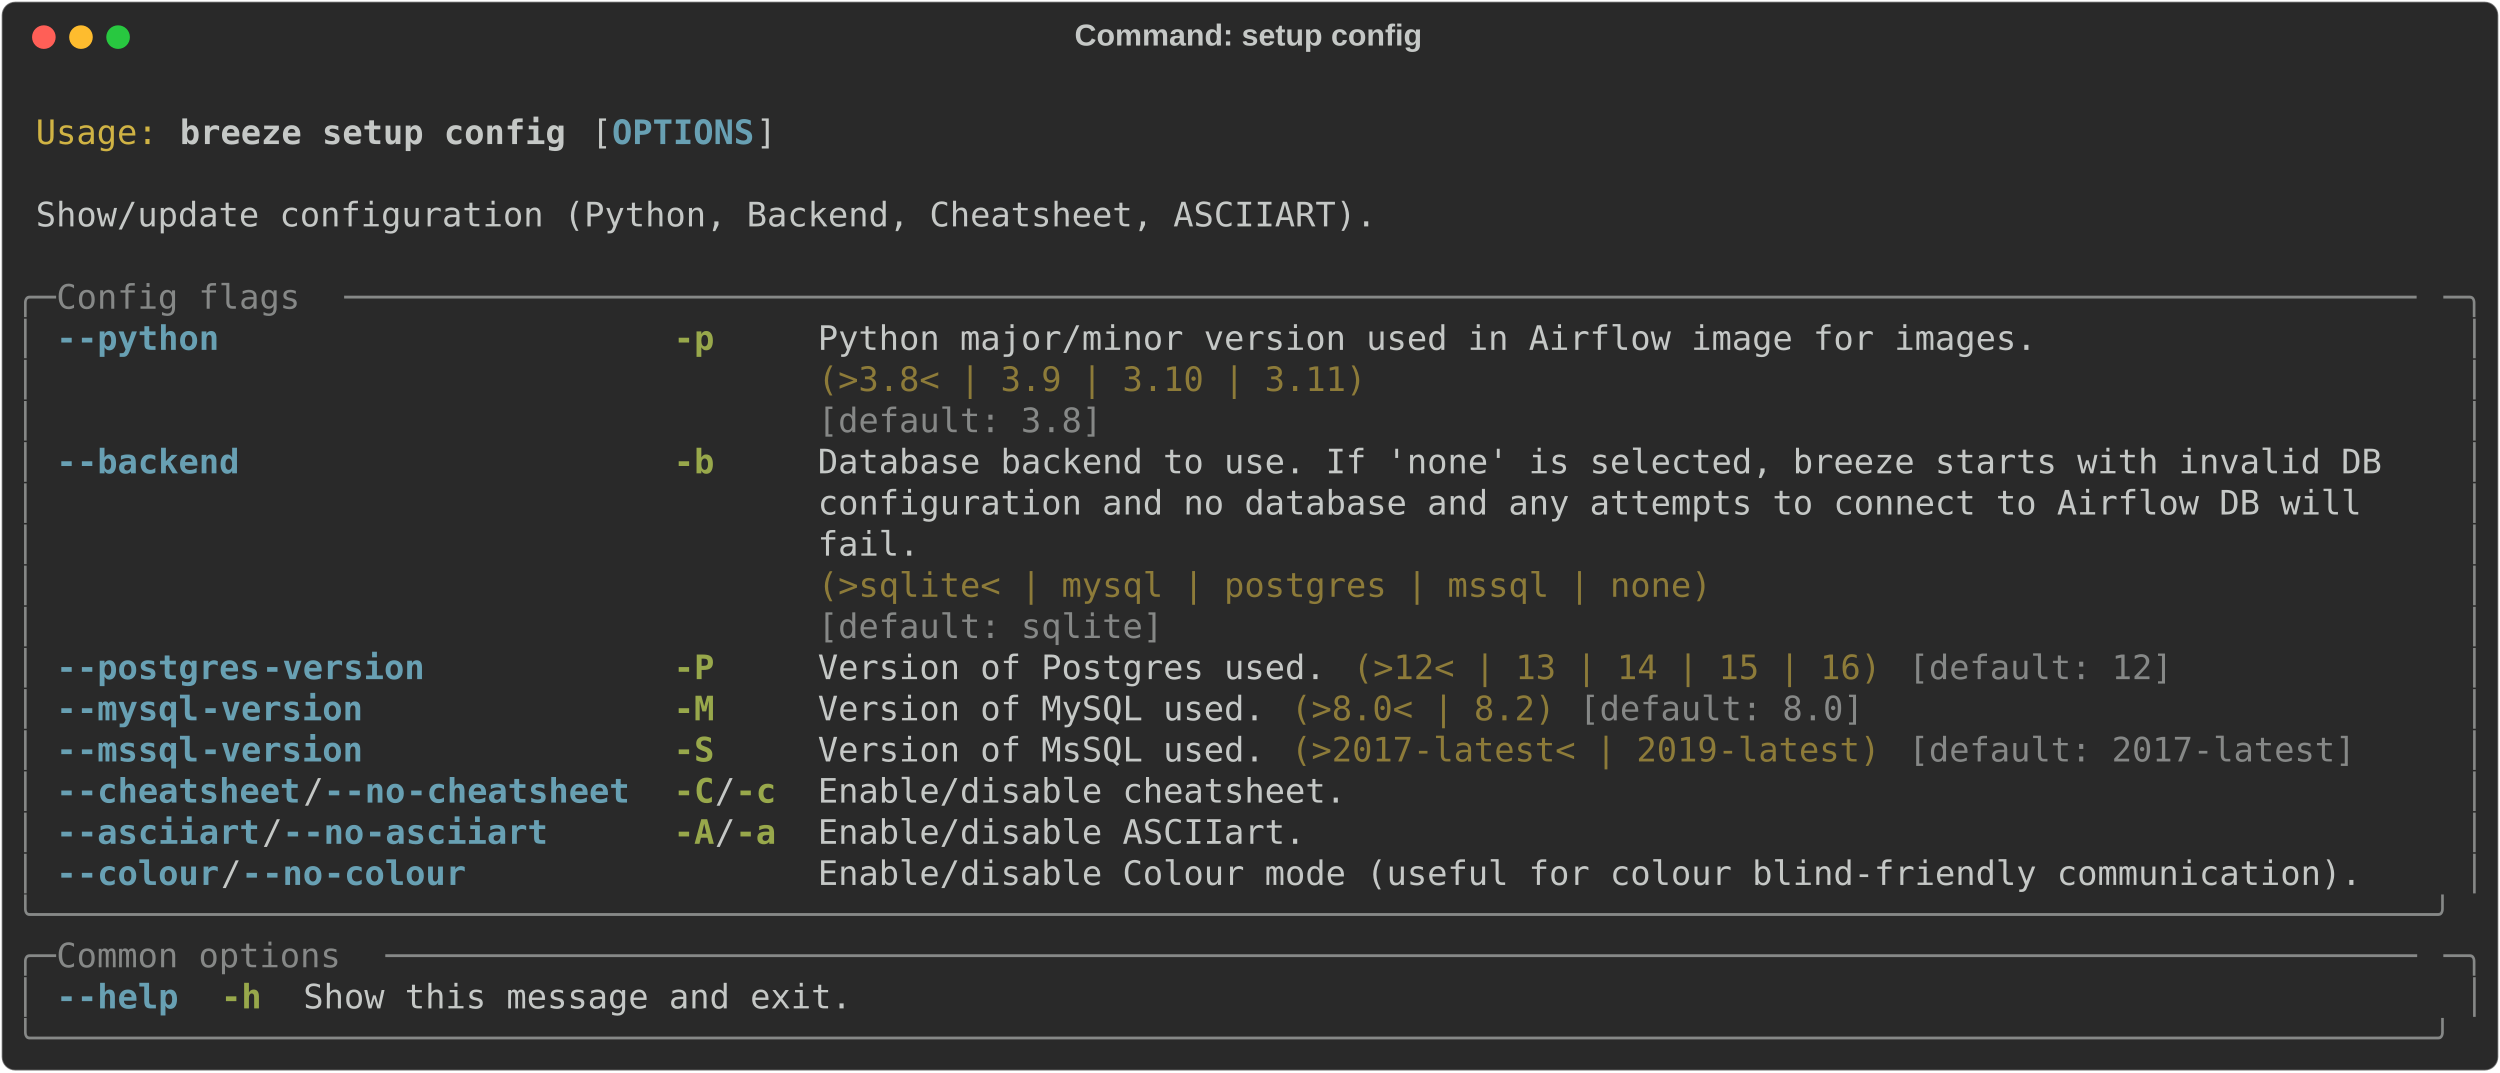
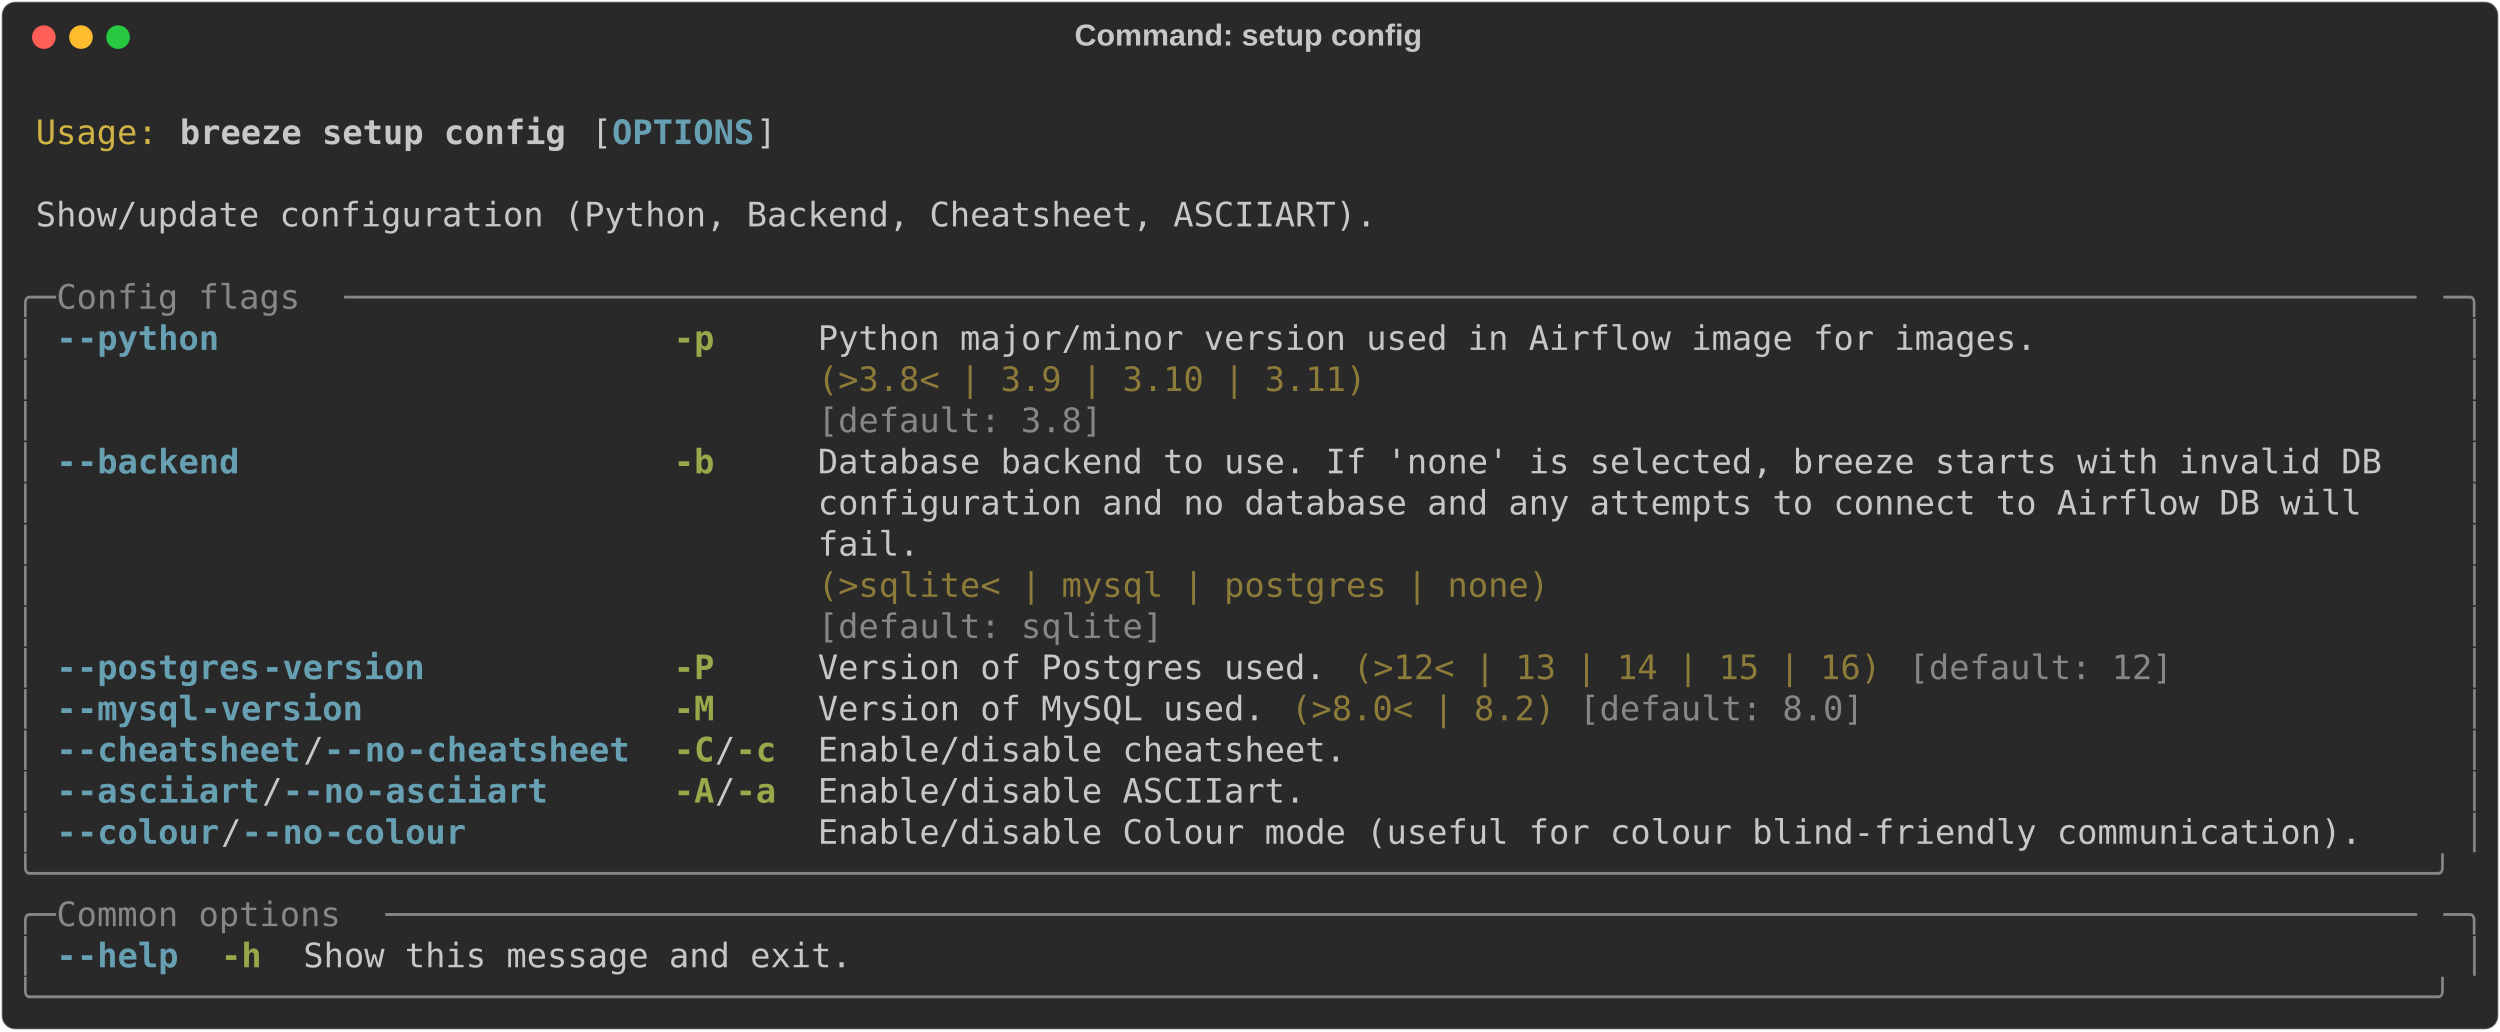
- <svg xmlns="http://www.w3.org/2000/svg" class="rich-terminal" viewBox="0 0 1482 635.6">
+ <svg xmlns="http://www.w3.org/2000/svg" class="rich-terminal" viewBox="0 0 1482 611.2">
  <style>

    @font-face {
        font-family: "Fira Code";
        src: local("FiraCode-Regular"),
                url("https://cdnjs.cloudflare.com/ajax/libs/firacode/6.2.0/woff2/FiraCode-Regular.woff2") format("woff2"),
                url("https://cdnjs.cloudflare.com/ajax/libs/firacode/6.2.0/woff/FiraCode-Regular.woff") format("woff");
        font-style: normal;
        font-weight: 400;
    }
    @font-face {
        font-family: "Fira Code";
        src: local("FiraCode-Bold"),
                url("https://cdnjs.cloudflare.com/ajax/libs/firacode/6.2.0/woff2/FiraCode-Bold.woff2") format("woff2"),
                url("https://cdnjs.cloudflare.com/ajax/libs/firacode/6.2.0/woff/FiraCode-Bold.woff") format("woff");
        font-style: bold;
        font-weight: 700;
    }

    .breeze-setup-config-matrix {
        font-family: Fira Code, monospace;
        font-size: 20px;
        line-height: 24.4px;
        font-variant-east-asian: full-width;
    }

    .breeze-setup-config-title {
        font-size: 18px;
        font-weight: bold;
        font-family: arial;
    }

    .breeze-setup-config-r1 { fill: #c5c8c6 }
.breeze-setup-config-r2 { fill: #d0b344 }
.breeze-setup-config-r3 { fill: #c5c8c6;font-weight: bold }
.breeze-setup-config-r4 { fill: #68a0b3;font-weight: bold }
.breeze-setup-config-r5 { fill: #868887 }
.breeze-setup-config-r6 { fill: #98a84b;font-weight: bold }
.breeze-setup-config-r7 { fill: #8d7b39 }
    </style>
  <defs>
    <clipPath id="breeze-setup-config-clip-terminal">
-       <rect x="0" y="0" width="1463.0" height="584.6" />
+       <rect x="0" y="0" width="1463.0" height="560.2" />
    </clipPath>
    <clipPath id="breeze-setup-config-line-0">
      <rect x="0" y="1.5" width="1464" height="24.65" />
    </clipPath>
    <clipPath id="breeze-setup-config-line-1">
      <rect x="0" y="25.9" width="1464" height="24.65" />
    </clipPath>
    <clipPath id="breeze-setup-config-line-2">
      <rect x="0" y="50.3" width="1464" height="24.65" />
    </clipPath>
    <clipPath id="breeze-setup-config-line-3">
      <rect x="0" y="74.7" width="1464" height="24.65" />
    </clipPath>
    <clipPath id="breeze-setup-config-line-4">
      <rect x="0" y="99.1" width="1464" height="24.65" />
    </clipPath>
    <clipPath id="breeze-setup-config-line-5">
      <rect x="0" y="123.5" width="1464" height="24.65" />
    </clipPath>
    <clipPath id="breeze-setup-config-line-6">
      <rect x="0" y="147.9" width="1464" height="24.65" />
    </clipPath>
    <clipPath id="breeze-setup-config-line-7">
      <rect x="0" y="172.3" width="1464" height="24.65" />
    </clipPath>
    <clipPath id="breeze-setup-config-line-8">
      <rect x="0" y="196.7" width="1464" height="24.65" />
    </clipPath>
    <clipPath id="breeze-setup-config-line-9">
      <rect x="0" y="221.1" width="1464" height="24.65" />
    </clipPath>
    <clipPath id="breeze-setup-config-line-10">
      <rect x="0" y="245.5" width="1464" height="24.65" />
    </clipPath>
    <clipPath id="breeze-setup-config-line-11">
      <rect x="0" y="269.9" width="1464" height="24.65" />
    </clipPath>
    <clipPath id="breeze-setup-config-line-12">
      <rect x="0" y="294.3" width="1464" height="24.65" />
    </clipPath>
    <clipPath id="breeze-setup-config-line-13">
      <rect x="0" y="318.7" width="1464" height="24.65" />
    </clipPath>
    <clipPath id="breeze-setup-config-line-14">
      <rect x="0" y="343.1" width="1464" height="24.65" />
    </clipPath>
    <clipPath id="breeze-setup-config-line-15">
      <rect x="0" y="367.5" width="1464" height="24.65" />
    </clipPath>
    <clipPath id="breeze-setup-config-line-16">
      <rect x="0" y="391.9" width="1464" height="24.65" />
    </clipPath>
    <clipPath id="breeze-setup-config-line-17">
      <rect x="0" y="416.3" width="1464" height="24.65" />
    </clipPath>
    <clipPath id="breeze-setup-config-line-18">
      <rect x="0" y="440.7" width="1464" height="24.65" />
    </clipPath>
    <clipPath id="breeze-setup-config-line-19">
      <rect x="0" y="465.1" width="1464" height="24.65" />
    </clipPath>
    <clipPath id="breeze-setup-config-line-20">
      <rect x="0" y="489.5" width="1464" height="24.65" />
    </clipPath>
    <clipPath id="breeze-setup-config-line-21">
      <rect x="0" y="513.9" width="1464" height="24.65" />
    </clipPath>
-     <clipPath id="breeze-setup-config-line-22">
-       <rect x="0" y="538.3" width="1464" height="24.65" />
-     </clipPath>
  </defs>
-   <rect fill="#292929" stroke="rgba(255,255,255,0.35)" stroke-width="1" x="1" y="1" width="1480" height="633.6" rx="8" />
+   <rect fill="#292929" stroke="rgba(255,255,255,0.35)" stroke-width="1" x="1" y="1" width="1480" height="609.2" rx="8" />
  <text class="breeze-setup-config-title" fill="#c5c8c6" text-anchor="middle" x="740" y="27">Command: setup config</text>
  <g transform="translate(26,22)">
    <circle cx="0" cy="0" r="7" fill="#ff5f57" />
    <circle cx="22" cy="0" r="7" fill="#febc2e" />
    <circle cx="44" cy="0" r="7" fill="#28c840" />
  </g>
  <g transform="translate(9, 41)" clip-path="url(#breeze-setup-config-clip-terminal)">
    <g class="breeze-setup-config-matrix">
      <text class="breeze-setup-config-r1" x="1464" y="20" textLength="12.2" clip-path="url(#breeze-setup-config-line-0)">
</text>
      <text class="breeze-setup-config-r2" x="12.2" y="44.4" textLength="73.2" clip-path="url(#breeze-setup-config-line-1)">Usage:</text>
      <text class="breeze-setup-config-r3" x="97.6" y="44.4" textLength="231.8" clip-path="url(#breeze-setup-config-line-1)">breeze setup config</text>
      <text class="breeze-setup-config-r1" x="341.6" y="44.4" textLength="12.2" clip-path="url(#breeze-setup-config-line-1)">[</text>
      <text class="breeze-setup-config-r4" x="353.8" y="44.4" textLength="85.4" clip-path="url(#breeze-setup-config-line-1)">OPTIONS</text>
      <text class="breeze-setup-config-r1" x="439.2" y="44.4" textLength="12.2" clip-path="url(#breeze-setup-config-line-1)">]</text>
      <text class="breeze-setup-config-r1" x="1464" y="44.4" textLength="12.2" clip-path="url(#breeze-setup-config-line-1)">
</text>
      <text class="breeze-setup-config-r1" x="1464" y="68.8" textLength="12.2" clip-path="url(#breeze-setup-config-line-2)">
</text>
      <text class="breeze-setup-config-r1" x="12.2" y="93.2" textLength="805.2" clip-path="url(#breeze-setup-config-line-3)">Show/update configuration (Python, Backend, Cheatsheet, ASCIIART).</text>
      <text class="breeze-setup-config-r1" x="1464" y="93.2" textLength="12.2" clip-path="url(#breeze-setup-config-line-3)">
</text>
      <text class="breeze-setup-config-r1" x="1464" y="117.6" textLength="12.2" clip-path="url(#breeze-setup-config-line-4)">
</text>
      <text class="breeze-setup-config-r5" x="0" y="142" textLength="24.4" clip-path="url(#breeze-setup-config-line-5)">╭─</text>
      <text class="breeze-setup-config-r5" x="24.4" y="142" textLength="170.8" clip-path="url(#breeze-setup-config-line-5)"> Config flags </text>
      <text class="breeze-setup-config-r5" x="195.2" y="142" textLength="1244.4" clip-path="url(#breeze-setup-config-line-5)">──────────────────────────────────────────────────────────────────────────────────────────────────────</text>
      <text class="breeze-setup-config-r5" x="1439.6" y="142" textLength="24.4" clip-path="url(#breeze-setup-config-line-5)">─╮</text>
      <text class="breeze-setup-config-r1" x="1464" y="142" textLength="12.2" clip-path="url(#breeze-setup-config-line-5)">
</text>
      <text class="breeze-setup-config-r5" x="0" y="166.4" textLength="12.2" clip-path="url(#breeze-setup-config-line-6)">│</text>
      <text class="breeze-setup-config-r4" x="24.4" y="166.4" textLength="12.2" clip-path="url(#breeze-setup-config-line-6)">-</text>
      <text class="breeze-setup-config-r4" x="36.6" y="166.4" textLength="85.4" clip-path="url(#breeze-setup-config-line-6)">-python</text>
      <text class="breeze-setup-config-r6" x="390.4" y="166.4" textLength="24.4" clip-path="url(#breeze-setup-config-line-6)">-p</text>
      <text class="breeze-setup-config-r1" x="475.8" y="166.4" textLength="732" clip-path="url(#breeze-setup-config-line-6)">Python major/minor version used in Airflow image for images.</text>
      <text class="breeze-setup-config-r5" x="1451.8" y="166.4" textLength="12.2" clip-path="url(#breeze-setup-config-line-6)">│</text>
      <text class="breeze-setup-config-r1" x="1464" y="166.4" textLength="12.2" clip-path="url(#breeze-setup-config-line-6)">
</text>
      <text class="breeze-setup-config-r5" x="0" y="190.8" textLength="12.2" clip-path="url(#breeze-setup-config-line-7)">│</text>
      <text class="breeze-setup-config-r7" x="475.8" y="190.8" textLength="732" clip-path="url(#breeze-setup-config-line-7)">(&gt;3.8&lt; | 3.9 | 3.10 | 3.11)                                 </text>
      <text class="breeze-setup-config-r5" x="1451.8" y="190.8" textLength="12.2" clip-path="url(#breeze-setup-config-line-7)">│</text>
      <text class="breeze-setup-config-r1" x="1464" y="190.8" textLength="12.2" clip-path="url(#breeze-setup-config-line-7)">
</text>
      <text class="breeze-setup-config-r5" x="0" y="215.2" textLength="12.2" clip-path="url(#breeze-setup-config-line-8)">│</text>
      <text class="breeze-setup-config-r5" x="475.8" y="215.2" textLength="732" clip-path="url(#breeze-setup-config-line-8)">[default: 3.8]                                              </text>
      <text class="breeze-setup-config-r5" x="1451.8" y="215.2" textLength="12.2" clip-path="url(#breeze-setup-config-line-8)">│</text>
      <text class="breeze-setup-config-r1" x="1464" y="215.2" textLength="12.2" clip-path="url(#breeze-setup-config-line-8)">
</text>
      <text class="breeze-setup-config-r5" x="0" y="239.6" textLength="12.2" clip-path="url(#breeze-setup-config-line-9)">│</text>
      <text class="breeze-setup-config-r4" x="24.4" y="239.6" textLength="12.2" clip-path="url(#breeze-setup-config-line-9)">-</text>
      <text class="breeze-setup-config-r4" x="36.6" y="239.6" textLength="97.6" clip-path="url(#breeze-setup-config-line-9)">-backend</text>
      <text class="breeze-setup-config-r6" x="390.4" y="239.6" textLength="24.4" clip-path="url(#breeze-setup-config-line-9)">-b</text>
      <text class="breeze-setup-config-r1" x="475.8" y="239.6" textLength="963.8" clip-path="url(#breeze-setup-config-line-9)">Database backend to use. If 'none' is selected, breeze starts with invalid DB  </text>
      <text class="breeze-setup-config-r5" x="1451.8" y="239.6" textLength="12.2" clip-path="url(#breeze-setup-config-line-9)">│</text>
      <text class="breeze-setup-config-r1" x="1464" y="239.6" textLength="12.2" clip-path="url(#breeze-setup-config-line-9)">
</text>
      <text class="breeze-setup-config-r5" x="0" y="264" textLength="12.2" clip-path="url(#breeze-setup-config-line-10)">│</text>
      <text class="breeze-setup-config-r1" x="475.8" y="264" textLength="963.8" clip-path="url(#breeze-setup-config-line-10)">configuration and no database and any attempts to connect to Airflow DB will   </text>
      <text class="breeze-setup-config-r5" x="1451.8" y="264" textLength="12.2" clip-path="url(#breeze-setup-config-line-10)">│</text>
      <text class="breeze-setup-config-r1" x="1464" y="264" textLength="12.2" clip-path="url(#breeze-setup-config-line-10)">
</text>
      <text class="breeze-setup-config-r5" x="0" y="288.4" textLength="12.2" clip-path="url(#breeze-setup-config-line-11)">│</text>
      <text class="breeze-setup-config-r1" x="475.8" y="288.4" textLength="963.8" clip-path="url(#breeze-setup-config-line-11)">fail.                                                                          </text>
      <text class="breeze-setup-config-r5" x="1451.8" y="288.4" textLength="12.2" clip-path="url(#breeze-setup-config-line-11)">│</text>
      <text class="breeze-setup-config-r1" x="1464" y="288.4" textLength="12.2" clip-path="url(#breeze-setup-config-line-11)">
</text>
      <text class="breeze-setup-config-r5" x="0" y="312.8" textLength="12.2" clip-path="url(#breeze-setup-config-line-12)">│</text>
-       <text class="breeze-setup-config-r7" x="475.8" y="312.8" textLength="963.8" clip-path="url(#breeze-setup-config-line-12)">(&gt;sqlite&lt; | mysql | postgres | mssql | none)                                   </text>
+       <text class="breeze-setup-config-r7" x="475.8" y="312.8" textLength="963.8" clip-path="url(#breeze-setup-config-line-12)">(&gt;sqlite&lt; | mysql | postgres | none)                                           </text>
      <text class="breeze-setup-config-r5" x="1451.8" y="312.8" textLength="12.2" clip-path="url(#breeze-setup-config-line-12)">│</text>
      <text class="breeze-setup-config-r1" x="1464" y="312.8" textLength="12.2" clip-path="url(#breeze-setup-config-line-12)">
</text>
      <text class="breeze-setup-config-r5" x="0" y="337.2" textLength="12.2" clip-path="url(#breeze-setup-config-line-13)">│</text>
      <text class="breeze-setup-config-r5" x="475.8" y="337.2" textLength="963.8" clip-path="url(#breeze-setup-config-line-13)">[default: sqlite]                                                              </text>
      <text class="breeze-setup-config-r5" x="1451.8" y="337.2" textLength="12.2" clip-path="url(#breeze-setup-config-line-13)">│</text>
      <text class="breeze-setup-config-r1" x="1464" y="337.2" textLength="12.2" clip-path="url(#breeze-setup-config-line-13)">
</text>
      <text class="breeze-setup-config-r5" x="0" y="361.6" textLength="12.2" clip-path="url(#breeze-setup-config-line-14)">│</text>
      <text class="breeze-setup-config-r4" x="24.4" y="361.6" textLength="12.2" clip-path="url(#breeze-setup-config-line-14)">-</text>
      <text class="breeze-setup-config-r4" x="36.6" y="361.6" textLength="109.8" clip-path="url(#breeze-setup-config-line-14)">-postgres</text>
      <text class="breeze-setup-config-r4" x="146.4" y="361.6" textLength="97.6" clip-path="url(#breeze-setup-config-line-14)">-version</text>
      <text class="breeze-setup-config-r6" x="390.4" y="361.6" textLength="24.4" clip-path="url(#breeze-setup-config-line-14)">-P</text>
      <text class="breeze-setup-config-r1" x="475.8" y="361.6" textLength="305" clip-path="url(#breeze-setup-config-line-14)">Version of Postgres used.</text>
      <text class="breeze-setup-config-r7" x="793" y="361.6" textLength="317.2" clip-path="url(#breeze-setup-config-line-14)">(&gt;12&lt; | 13 | 14 | 15 | 16)</text>
      <text class="breeze-setup-config-r5" x="1122.4" y="361.6" textLength="158.6" clip-path="url(#breeze-setup-config-line-14)">[default: 12]</text>
      <text class="breeze-setup-config-r5" x="1451.8" y="361.6" textLength="12.2" clip-path="url(#breeze-setup-config-line-14)">│</text>
      <text class="breeze-setup-config-r1" x="1464" y="361.6" textLength="12.2" clip-path="url(#breeze-setup-config-line-14)">
</text>
      <text class="breeze-setup-config-r5" x="0" y="386" textLength="12.2" clip-path="url(#breeze-setup-config-line-15)">│</text>
      <text class="breeze-setup-config-r4" x="24.4" y="386" textLength="12.2" clip-path="url(#breeze-setup-config-line-15)">-</text>
      <text class="breeze-setup-config-r4" x="36.6" y="386" textLength="73.2" clip-path="url(#breeze-setup-config-line-15)">-mysql</text>
      <text class="breeze-setup-config-r4" x="109.8" y="386" textLength="97.6" clip-path="url(#breeze-setup-config-line-15)">-version</text>
      <text class="breeze-setup-config-r6" x="390.4" y="386" textLength="24.4" clip-path="url(#breeze-setup-config-line-15)">-M</text>
      <text class="breeze-setup-config-r1" x="475.8" y="386" textLength="268.4" clip-path="url(#breeze-setup-config-line-15)">Version of MySQL used.</text>
      <text class="breeze-setup-config-r7" x="756.4" y="386" textLength="158.6" clip-path="url(#breeze-setup-config-line-15)">(&gt;8.0&lt; | 8.2)</text>
      <text class="breeze-setup-config-r5" x="927.2" y="386" textLength="170.8" clip-path="url(#breeze-setup-config-line-15)">[default: 8.0]</text>
      <text class="breeze-setup-config-r5" x="1451.8" y="386" textLength="12.2" clip-path="url(#breeze-setup-config-line-15)">│</text>
      <text class="breeze-setup-config-r1" x="1464" y="386" textLength="12.2" clip-path="url(#breeze-setup-config-line-15)">
</text>
      <text class="breeze-setup-config-r5" x="0" y="410.4" textLength="12.2" clip-path="url(#breeze-setup-config-line-16)">│</text>
      <text class="breeze-setup-config-r4" x="24.4" y="410.4" textLength="12.2" clip-path="url(#breeze-setup-config-line-16)">-</text>
-       <text class="breeze-setup-config-r4" x="36.6" y="410.4" textLength="73.2" clip-path="url(#breeze-setup-config-line-16)">-mssql</text>
-       <text class="breeze-setup-config-r4" x="109.8" y="410.4" textLength="97.6" clip-path="url(#breeze-setup-config-line-16)">-version</text>
-       <text class="breeze-setup-config-r6" x="390.4" y="410.4" textLength="24.4" clip-path="url(#breeze-setup-config-line-16)">-S</text>
-       <text class="breeze-setup-config-r1" x="475.8" y="410.4" textLength="268.4" clip-path="url(#breeze-setup-config-line-16)">Version of MsSQL used.</text>
-       <text class="breeze-setup-config-r7" x="756.4" y="410.4" textLength="353.8" clip-path="url(#breeze-setup-config-line-16)">(&gt;2017-latest&lt; | 2019-latest)</text>
-       <text class="breeze-setup-config-r5" x="1122.4" y="410.4" textLength="268.4" clip-path="url(#breeze-setup-config-line-16)">[default: 2017-latest]</text>
+       <text class="breeze-setup-config-r4" x="36.6" y="410.4" textLength="134.2" clip-path="url(#breeze-setup-config-line-16)">-cheatsheet</text>
+       <text class="breeze-setup-config-r1" x="170.8" y="410.4" textLength="12.2" clip-path="url(#breeze-setup-config-line-16)">/</text>
+       <text class="breeze-setup-config-r4" x="183" y="410.4" textLength="12.2" clip-path="url(#breeze-setup-config-line-16)">-</text>
+       <text class="breeze-setup-config-r4" x="195.2" y="410.4" textLength="36.6" clip-path="url(#breeze-setup-config-line-16)">-no</text>
+       <text class="breeze-setup-config-r4" x="231.8" y="410.4" textLength="134.2" clip-path="url(#breeze-setup-config-line-16)">-cheatsheet</text>
+       <text class="breeze-setup-config-r6" x="390.4" y="410.4" textLength="24.4" clip-path="url(#breeze-setup-config-line-16)">-C</text>
+       <text class="breeze-setup-config-r1" x="414.8" y="410.4" textLength="12.2" clip-path="url(#breeze-setup-config-line-16)">/</text>
+       <text class="breeze-setup-config-r6" x="427" y="410.4" textLength="24.4" clip-path="url(#breeze-setup-config-line-16)">-c</text>
+       <text class="breeze-setup-config-r1" x="475.8" y="410.4" textLength="317.2" clip-path="url(#breeze-setup-config-line-16)">Enable/disable cheatsheet.</text>
      <text class="breeze-setup-config-r5" x="1451.8" y="410.4" textLength="12.2" clip-path="url(#breeze-setup-config-line-16)">│</text>
      <text class="breeze-setup-config-r1" x="1464" y="410.4" textLength="12.2" clip-path="url(#breeze-setup-config-line-16)">
</text>
      <text class="breeze-setup-config-r5" x="0" y="434.8" textLength="12.2" clip-path="url(#breeze-setup-config-line-17)">│</text>
      <text class="breeze-setup-config-r4" x="24.4" y="434.8" textLength="12.2" clip-path="url(#breeze-setup-config-line-17)">-</text>
-       <text class="breeze-setup-config-r4" x="36.6" y="434.8" textLength="134.2" clip-path="url(#breeze-setup-config-line-17)">-cheatsheet</text>
-       <text class="breeze-setup-config-r1" x="170.8" y="434.8" textLength="12.2" clip-path="url(#breeze-setup-config-line-17)">/</text>
-       <text class="breeze-setup-config-r4" x="183" y="434.8" textLength="12.2" clip-path="url(#breeze-setup-config-line-17)">-</text>
-       <text class="breeze-setup-config-r4" x="195.2" y="434.8" textLength="36.6" clip-path="url(#breeze-setup-config-line-17)">-no</text>
-       <text class="breeze-setup-config-r4" x="231.8" y="434.8" textLength="134.2" clip-path="url(#breeze-setup-config-line-17)">-cheatsheet</text>
-       <text class="breeze-setup-config-r6" x="390.4" y="434.8" textLength="24.4" clip-path="url(#breeze-setup-config-line-17)">-C</text>
+       <text class="breeze-setup-config-r4" x="36.6" y="434.8" textLength="109.8" clip-path="url(#breeze-setup-config-line-17)">-asciiart</text>
+       <text class="breeze-setup-config-r1" x="146.4" y="434.8" textLength="12.2" clip-path="url(#breeze-setup-config-line-17)">/</text>
+       <text class="breeze-setup-config-r4" x="158.6" y="434.8" textLength="12.2" clip-path="url(#breeze-setup-config-line-17)">-</text>
+       <text class="breeze-setup-config-r4" x="170.8" y="434.8" textLength="36.6" clip-path="url(#breeze-setup-config-line-17)">-no</text>
+       <text class="breeze-setup-config-r4" x="207.4" y="434.8" textLength="109.8" clip-path="url(#breeze-setup-config-line-17)">-asciiart</text>
+       <text class="breeze-setup-config-r6" x="390.4" y="434.8" textLength="24.4" clip-path="url(#breeze-setup-config-line-17)">-A</text>
      <text class="breeze-setup-config-r1" x="414.8" y="434.8" textLength="12.2" clip-path="url(#breeze-setup-config-line-17)">/</text>
-       <text class="breeze-setup-config-r6" x="427" y="434.8" textLength="24.4" clip-path="url(#breeze-setup-config-line-17)">-c</text>
-       <text class="breeze-setup-config-r1" x="475.8" y="434.8" textLength="317.2" clip-path="url(#breeze-setup-config-line-17)">Enable/disable cheatsheet.</text>
+       <text class="breeze-setup-config-r6" x="427" y="434.8" textLength="24.4" clip-path="url(#breeze-setup-config-line-17)">-a</text>
+       <text class="breeze-setup-config-r1" x="475.8" y="434.8" textLength="292.8" clip-path="url(#breeze-setup-config-line-17)">Enable/disable ASCIIart.</text>
      <text class="breeze-setup-config-r5" x="1451.8" y="434.8" textLength="12.2" clip-path="url(#breeze-setup-config-line-17)">│</text>
      <text class="breeze-setup-config-r1" x="1464" y="434.8" textLength="12.2" clip-path="url(#breeze-setup-config-line-17)">
</text>
      <text class="breeze-setup-config-r5" x="0" y="459.2" textLength="12.2" clip-path="url(#breeze-setup-config-line-18)">│</text>
      <text class="breeze-setup-config-r4" x="24.4" y="459.2" textLength="12.2" clip-path="url(#breeze-setup-config-line-18)">-</text>
-       <text class="breeze-setup-config-r4" x="36.6" y="459.2" textLength="109.8" clip-path="url(#breeze-setup-config-line-18)">-asciiart</text>
-       <text class="breeze-setup-config-r1" x="146.4" y="459.2" textLength="12.2" clip-path="url(#breeze-setup-config-line-18)">/</text>
-       <text class="breeze-setup-config-r4" x="158.6" y="459.2" textLength="12.2" clip-path="url(#breeze-setup-config-line-18)">-</text>
-       <text class="breeze-setup-config-r4" x="170.8" y="459.2" textLength="36.6" clip-path="url(#breeze-setup-config-line-18)">-no</text>
-       <text class="breeze-setup-config-r4" x="207.4" y="459.2" textLength="109.8" clip-path="url(#breeze-setup-config-line-18)">-asciiart</text>
-       <text class="breeze-setup-config-r6" x="390.4" y="459.2" textLength="24.4" clip-path="url(#breeze-setup-config-line-18)">-A</text>
-       <text class="breeze-setup-config-r1" x="414.8" y="459.2" textLength="12.2" clip-path="url(#breeze-setup-config-line-18)">/</text>
-       <text class="breeze-setup-config-r6" x="427" y="459.2" textLength="24.4" clip-path="url(#breeze-setup-config-line-18)">-a</text>
-       <text class="breeze-setup-config-r1" x="475.8" y="459.2" textLength="292.8" clip-path="url(#breeze-setup-config-line-18)">Enable/disable ASCIIart.</text>
+       <text class="breeze-setup-config-r4" x="36.6" y="459.2" textLength="85.4" clip-path="url(#breeze-setup-config-line-18)">-colour</text>
+       <text class="breeze-setup-config-r1" x="122" y="459.2" textLength="12.2" clip-path="url(#breeze-setup-config-line-18)">/</text>
+       <text class="breeze-setup-config-r4" x="134.2" y="459.2" textLength="12.2" clip-path="url(#breeze-setup-config-line-18)">-</text>
+       <text class="breeze-setup-config-r4" x="146.4" y="459.2" textLength="36.6" clip-path="url(#breeze-setup-config-line-18)">-no</text>
+       <text class="breeze-setup-config-r4" x="183" y="459.2" textLength="85.4" clip-path="url(#breeze-setup-config-line-18)">-colour</text>
+       <text class="breeze-setup-config-r1" x="475.8" y="459.2" textLength="927.2" clip-path="url(#breeze-setup-config-line-18)">Enable/disable Colour mode (useful for colour blind-friendly communication).</text>
      <text class="breeze-setup-config-r5" x="1451.8" y="459.2" textLength="12.2" clip-path="url(#breeze-setup-config-line-18)">│</text>
      <text class="breeze-setup-config-r1" x="1464" y="459.2" textLength="12.2" clip-path="url(#breeze-setup-config-line-18)">
</text>
-       <text class="breeze-setup-config-r5" x="0" y="483.6" textLength="12.2" clip-path="url(#breeze-setup-config-line-19)">│</text>
-       <text class="breeze-setup-config-r4" x="24.4" y="483.6" textLength="12.2" clip-path="url(#breeze-setup-config-line-19)">-</text>
-       <text class="breeze-setup-config-r4" x="36.6" y="483.6" textLength="85.4" clip-path="url(#breeze-setup-config-line-19)">-colour</text>
-       <text class="breeze-setup-config-r1" x="122" y="483.6" textLength="12.2" clip-path="url(#breeze-setup-config-line-19)">/</text>
-       <text class="breeze-setup-config-r4" x="134.2" y="483.6" textLength="12.2" clip-path="url(#breeze-setup-config-line-19)">-</text>
-       <text class="breeze-setup-config-r4" x="146.4" y="483.6" textLength="36.6" clip-path="url(#breeze-setup-config-line-19)">-no</text>
-       <text class="breeze-setup-config-r4" x="183" y="483.6" textLength="85.4" clip-path="url(#breeze-setup-config-line-19)">-colour</text>
-       <text class="breeze-setup-config-r1" x="475.8" y="483.6" textLength="927.2" clip-path="url(#breeze-setup-config-line-19)">Enable/disable Colour mode (useful for colour blind-friendly communication).</text>
-       <text class="breeze-setup-config-r5" x="1451.8" y="483.6" textLength="12.2" clip-path="url(#breeze-setup-config-line-19)">│</text>
+       <text class="breeze-setup-config-r5" x="0" y="483.6" textLength="1464" clip-path="url(#breeze-setup-config-line-19)">╰──────────────────────────────────────────────────────────────────────────────────────────────────────────────────────╯</text>
      <text class="breeze-setup-config-r1" x="1464" y="483.6" textLength="12.2" clip-path="url(#breeze-setup-config-line-19)">
</text>
-       <text class="breeze-setup-config-r5" x="0" y="508" textLength="1464" clip-path="url(#breeze-setup-config-line-20)">╰──────────────────────────────────────────────────────────────────────────────────────────────────────────────────────╯</text>
+       <text class="breeze-setup-config-r5" x="0" y="508" textLength="24.4" clip-path="url(#breeze-setup-config-line-20)">╭─</text>
+       <text class="breeze-setup-config-r5" x="24.4" y="508" textLength="195.2" clip-path="url(#breeze-setup-config-line-20)"> Common options </text>
+       <text class="breeze-setup-config-r5" x="219.6" y="508" textLength="1220" clip-path="url(#breeze-setup-config-line-20)">────────────────────────────────────────────────────────────────────────────────────────────────────</text>
+       <text class="breeze-setup-config-r5" x="1439.6" y="508" textLength="24.4" clip-path="url(#breeze-setup-config-line-20)">─╮</text>
      <text class="breeze-setup-config-r1" x="1464" y="508" textLength="12.2" clip-path="url(#breeze-setup-config-line-20)">
</text>
-       <text class="breeze-setup-config-r5" x="0" y="532.4" textLength="24.4" clip-path="url(#breeze-setup-config-line-21)">╭─</text>
-       <text class="breeze-setup-config-r5" x="24.4" y="532.4" textLength="195.2" clip-path="url(#breeze-setup-config-line-21)"> Common options </text>
-       <text class="breeze-setup-config-r5" x="219.6" y="532.4" textLength="1220" clip-path="url(#breeze-setup-config-line-21)">────────────────────────────────────────────────────────────────────────────────────────────────────</text>
-       <text class="breeze-setup-config-r5" x="1439.6" y="532.4" textLength="24.4" clip-path="url(#breeze-setup-config-line-21)">─╮</text>
+       <text class="breeze-setup-config-r5" x="0" y="532.4" textLength="12.2" clip-path="url(#breeze-setup-config-line-21)">│</text>
+       <text class="breeze-setup-config-r4" x="24.4" y="532.4" textLength="12.2" clip-path="url(#breeze-setup-config-line-21)">-</text>
+       <text class="breeze-setup-config-r4" x="36.6" y="532.4" textLength="61" clip-path="url(#breeze-setup-config-line-21)">-help</text>
+       <text class="breeze-setup-config-r6" x="122" y="532.4" textLength="24.4" clip-path="url(#breeze-setup-config-line-21)">-h</text>
+       <text class="breeze-setup-config-r1" x="170.8" y="532.4" textLength="329.4" clip-path="url(#breeze-setup-config-line-21)">Show this message and exit.</text>
+       <text class="breeze-setup-config-r5" x="1451.8" y="532.4" textLength="12.2" clip-path="url(#breeze-setup-config-line-21)">│</text>
      <text class="breeze-setup-config-r1" x="1464" y="532.4" textLength="12.2" clip-path="url(#breeze-setup-config-line-21)">
</text>
-       <text class="breeze-setup-config-r5" x="0" y="556.8" textLength="12.2" clip-path="url(#breeze-setup-config-line-22)">│</text>
-       <text class="breeze-setup-config-r4" x="24.4" y="556.8" textLength="12.2" clip-path="url(#breeze-setup-config-line-22)">-</text>
-       <text class="breeze-setup-config-r4" x="36.6" y="556.8" textLength="61" clip-path="url(#breeze-setup-config-line-22)">-help</text>
-       <text class="breeze-setup-config-r6" x="122" y="556.8" textLength="24.4" clip-path="url(#breeze-setup-config-line-22)">-h</text>
-       <text class="breeze-setup-config-r1" x="170.8" y="556.8" textLength="329.4" clip-path="url(#breeze-setup-config-line-22)">Show this message and exit.</text>
-       <text class="breeze-setup-config-r5" x="1451.8" y="556.8" textLength="12.2" clip-path="url(#breeze-setup-config-line-22)">│</text>
+       <text class="breeze-setup-config-r5" x="0" y="556.8" textLength="1464" clip-path="url(#breeze-setup-config-line-22)">╰──────────────────────────────────────────────────────────────────────────────────────────────────────────────────────╯</text>
      <text class="breeze-setup-config-r1" x="1464" y="556.8" textLength="12.2" clip-path="url(#breeze-setup-config-line-22)">
- </text>
-       <text class="breeze-setup-config-r5" x="0" y="581.2" textLength="1464" clip-path="url(#breeze-setup-config-line-23)">╰──────────────────────────────────────────────────────────────────────────────────────────────────────────────────────╯</text>
-       <text class="breeze-setup-config-r1" x="1464" y="581.2" textLength="12.2" clip-path="url(#breeze-setup-config-line-23)">
</text>
    </g>
  </g>
</svg>
